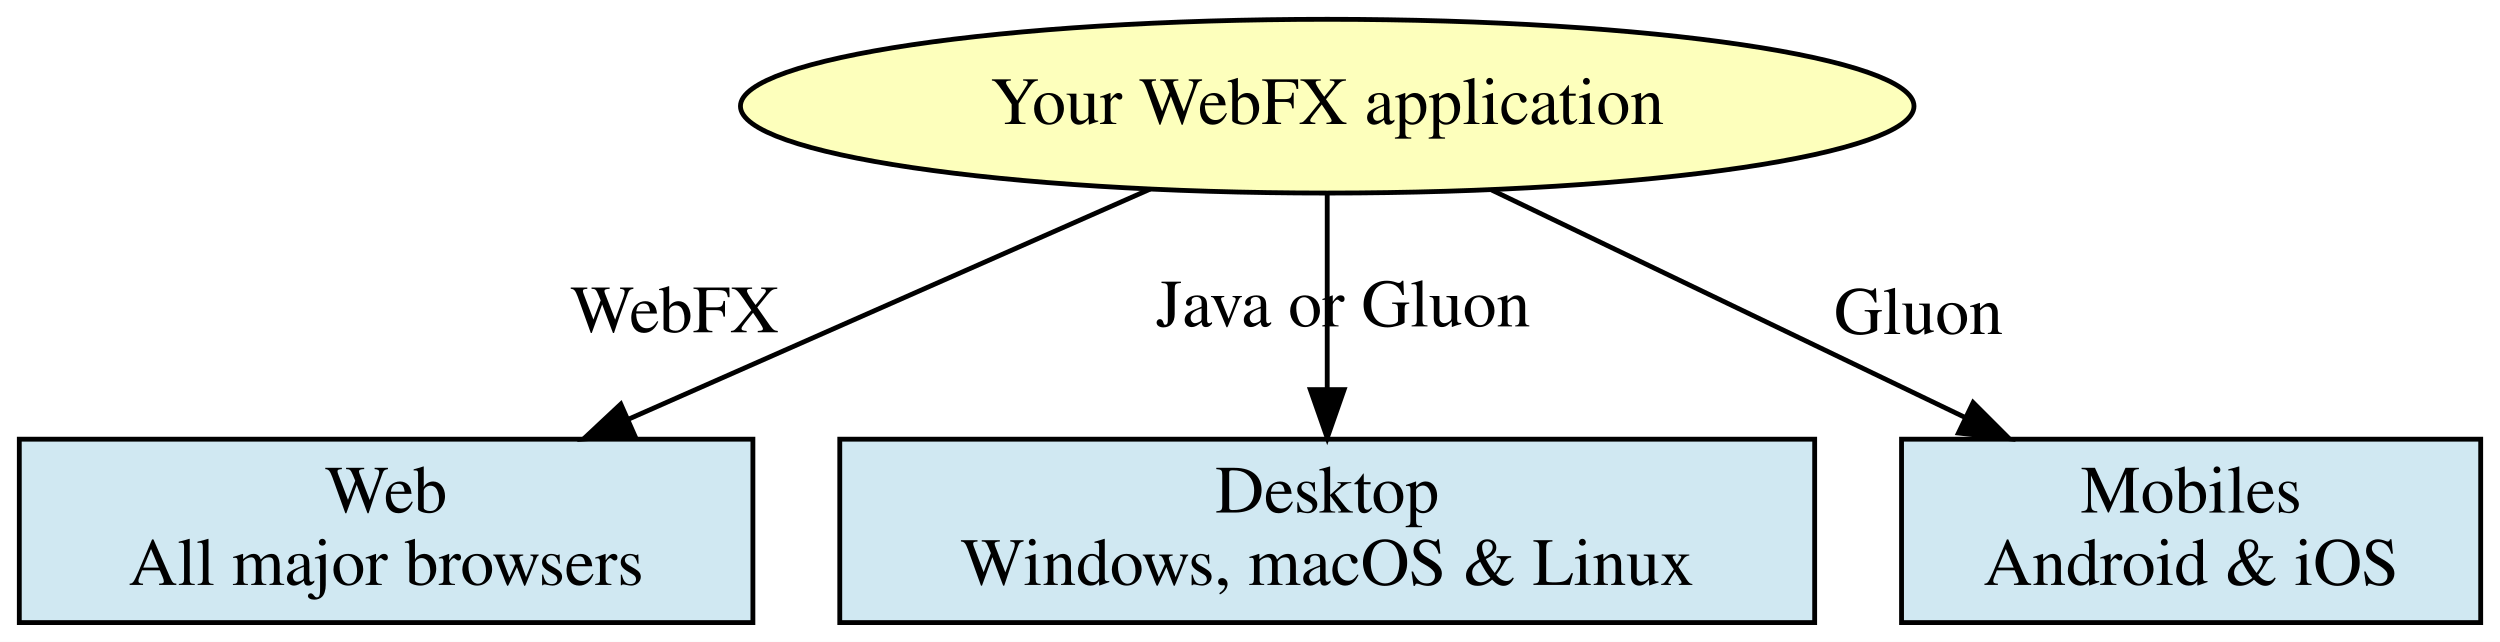
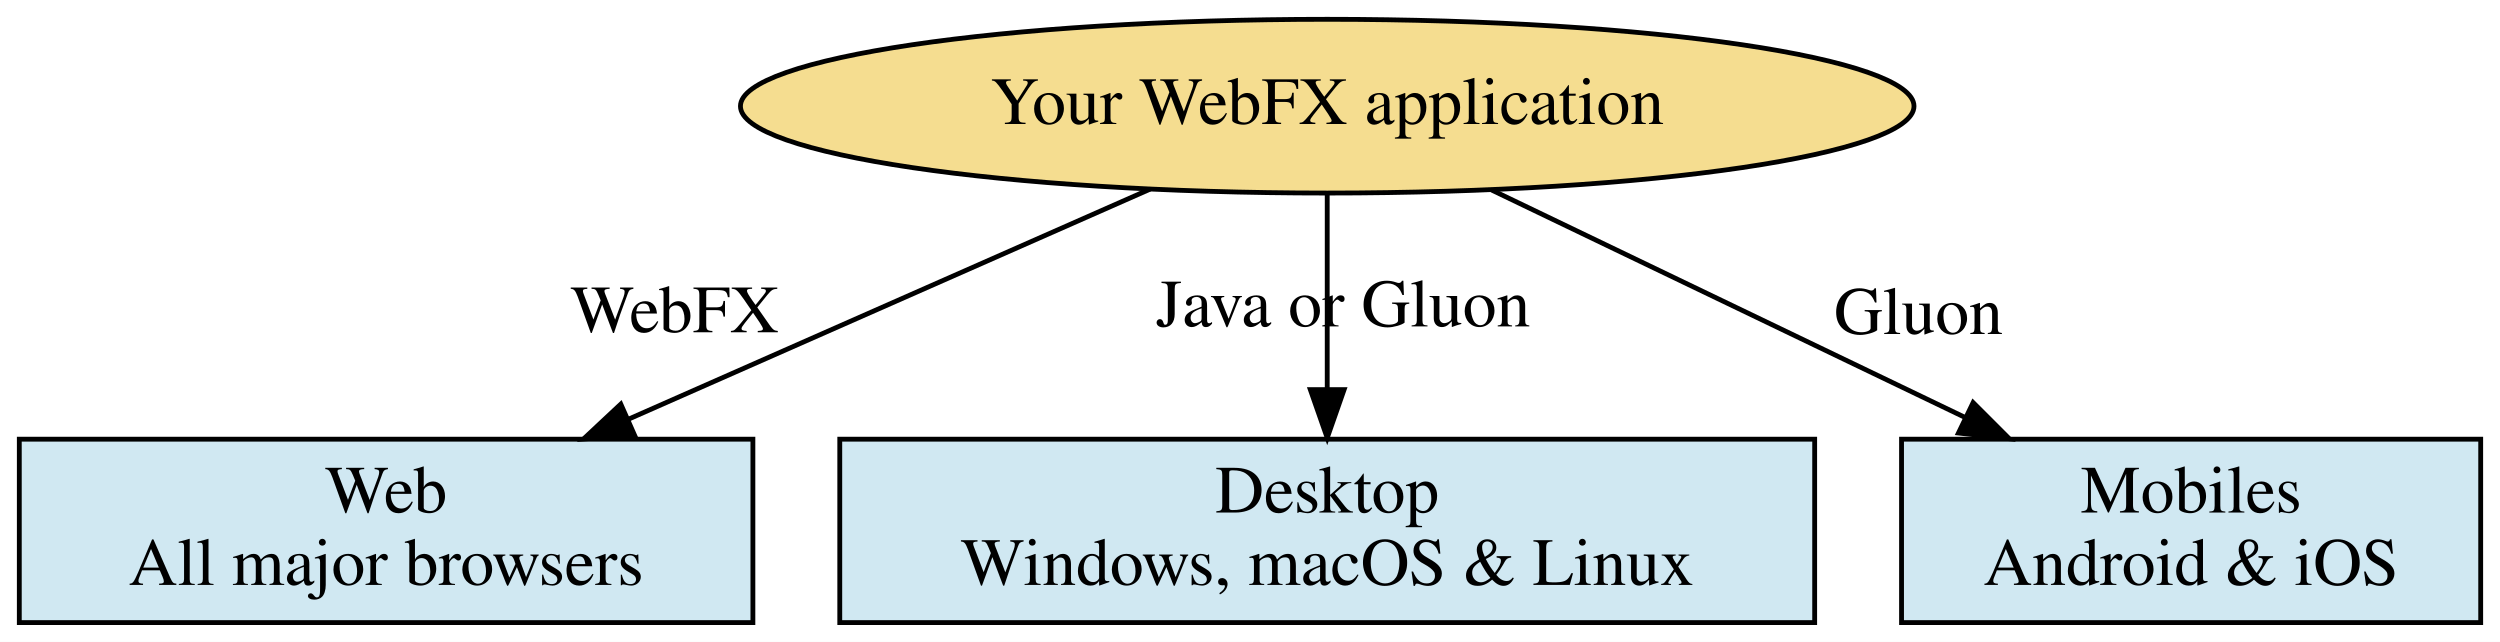
<svg xmlns="http://www.w3.org/2000/svg" height="133pt" preserveAspectRatio="xMidYMid meet" viewBox="0.00 0.00 518.00 133.00" width="518pt">
  <g class="graph" id="graph0" transform="scale(1 1) rotate(0) translate(4 129)">
    <polygon fill="white" points="-4,4 -4,-129 514,-129 514,4 -4,4" stroke="transparent" />
    <g class="node" id="node1">
-       <ellipse cx="271" cy="-107" fill="#fdffbc" rx="121.58" ry="18" stroke="black" />
+       <ellipse cx="271" cy="-107" fill="#f5dd90" rx="121.58" ry="18" stroke="black" />
      <text font-family="Times,serif" font-size="14.00" text-anchor="middle" x="271" y="-103.3">Your WebFX application</text>
    </g>
    <g class="node" id="node2">
      <polygon fill="#d0e8f2" points="152,-38 0,-38 0,0 152,0 152,-38" stroke="black" />
      <text font-family="Times,serif" font-size="14.00" text-anchor="middle" x="76" y="-22.8">Web</text>
      <text font-family="Times,serif" font-size="14.00" text-anchor="middle" x="76" y="-7.8">All major browsers</text>
    </g>
    <g class="edge" id="edge1">
      <path d="M234.32,-89.82C203.77,-76.35 159.94,-57.02 126.14,-42.11" fill="none" stroke="black" />
      <polygon fill="black" points="127.46,-38.87 116.9,-38.04 124.63,-45.27 127.46,-38.87" stroke="black" />
      <text font-family="Times,serif" font-size="14.00" text-anchor="middle" x="135.8" y="-60.16">WebFX</text>
    </g>
    <g class="node" id="node3">
      <polygon fill="#d0e8f2" points="372,-38 170,-38 170,0 372,0 372,-38" stroke="black" />
      <text font-family="Times,serif" font-size="14.00" text-anchor="middle" x="271" y="-22.8">Desktop</text>
      <text font-family="Times,serif" font-size="14.00" text-anchor="middle" x="271" y="-7.8">Windows, macOS &amp; Linux</text>
    </g>
    <g class="edge" id="edge2">
      <path d="M271,-88.6C271,-77.06 271,-61.65 271,-48.36" fill="none" stroke="black" />
      <polygon fill="black" points="274.5,-48.27 271,-38.27 267.5,-48.27 274.5,-48.27" stroke="black" />
      <text font-family="Times,serif" font-size="14.00" text-anchor="middle" x="274.29" y="-61.37">Java or Gluon</text>
    </g>
    <g class="node" id="node4">
      <polygon fill="#d0e8f2" points="510,-38 390,-38 390,0 510,0 510,-38" stroke="black" />
      <text font-family="Times,serif" font-size="14.00" text-anchor="middle" x="450" y="-22.8">Mobiles</text>
      <text font-family="Times,serif" font-size="14.00" text-anchor="middle" x="450" y="-7.8">Android &amp; iOS</text>
    </g>
    <g class="edge" id="edge3">
      <path d="M305.09,-89.62C332.85,-76.28 372.34,-57.31 403.09,-42.54" fill="none" stroke="black" />
      <polygon fill="black" points="404.83,-45.59 412.32,-38.1 401.79,-39.28 404.83,-45.59" stroke="black" />
      <text font-family="Times,serif" font-size="14.00" text-anchor="middle" x="393.5" y="-59.8">Gluon</text>
    </g>
  </g>
</svg>
